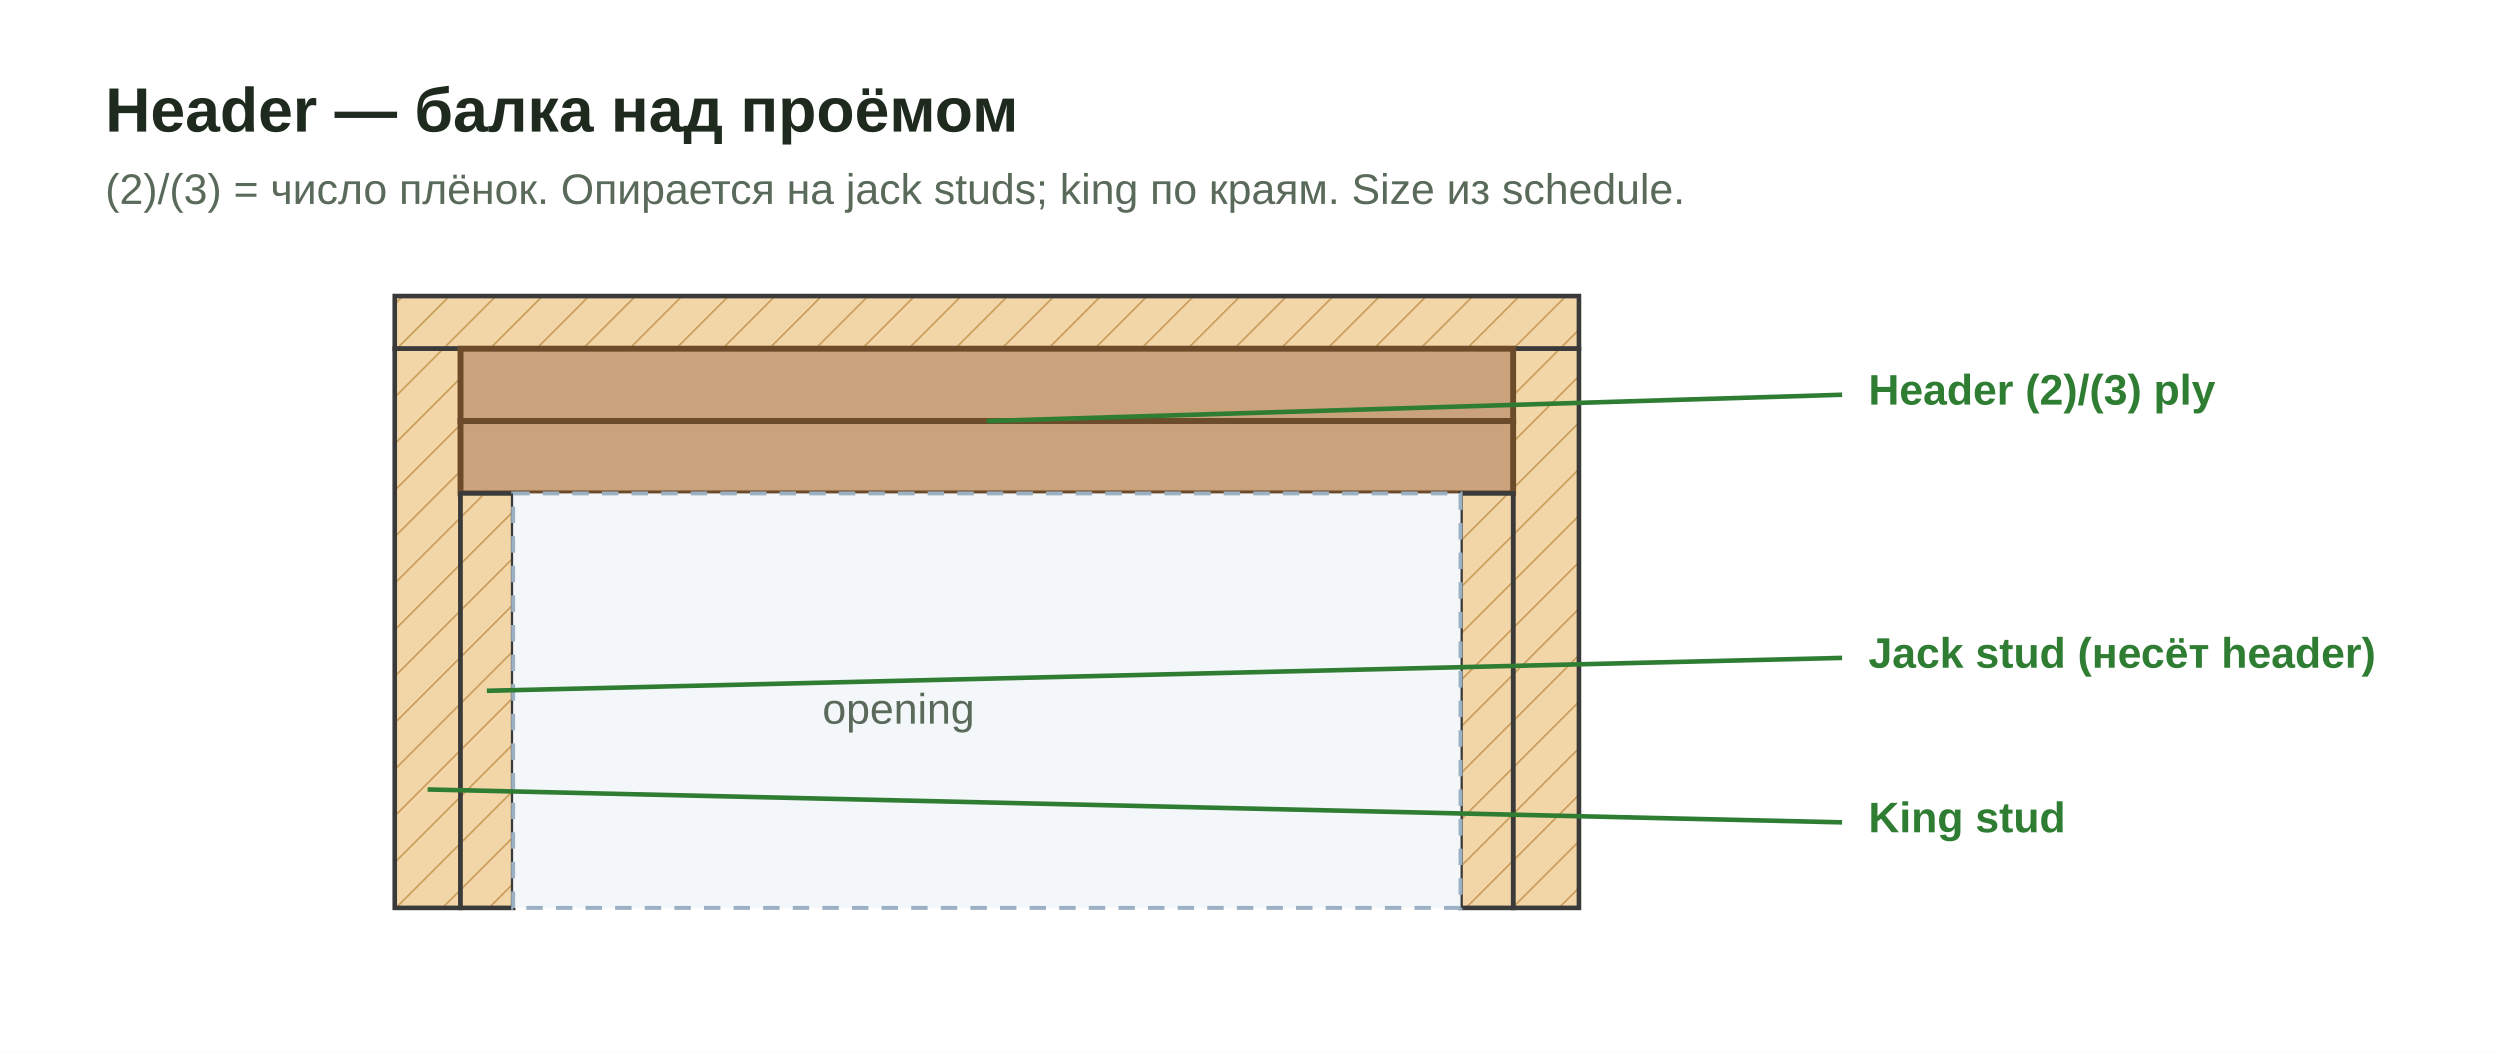
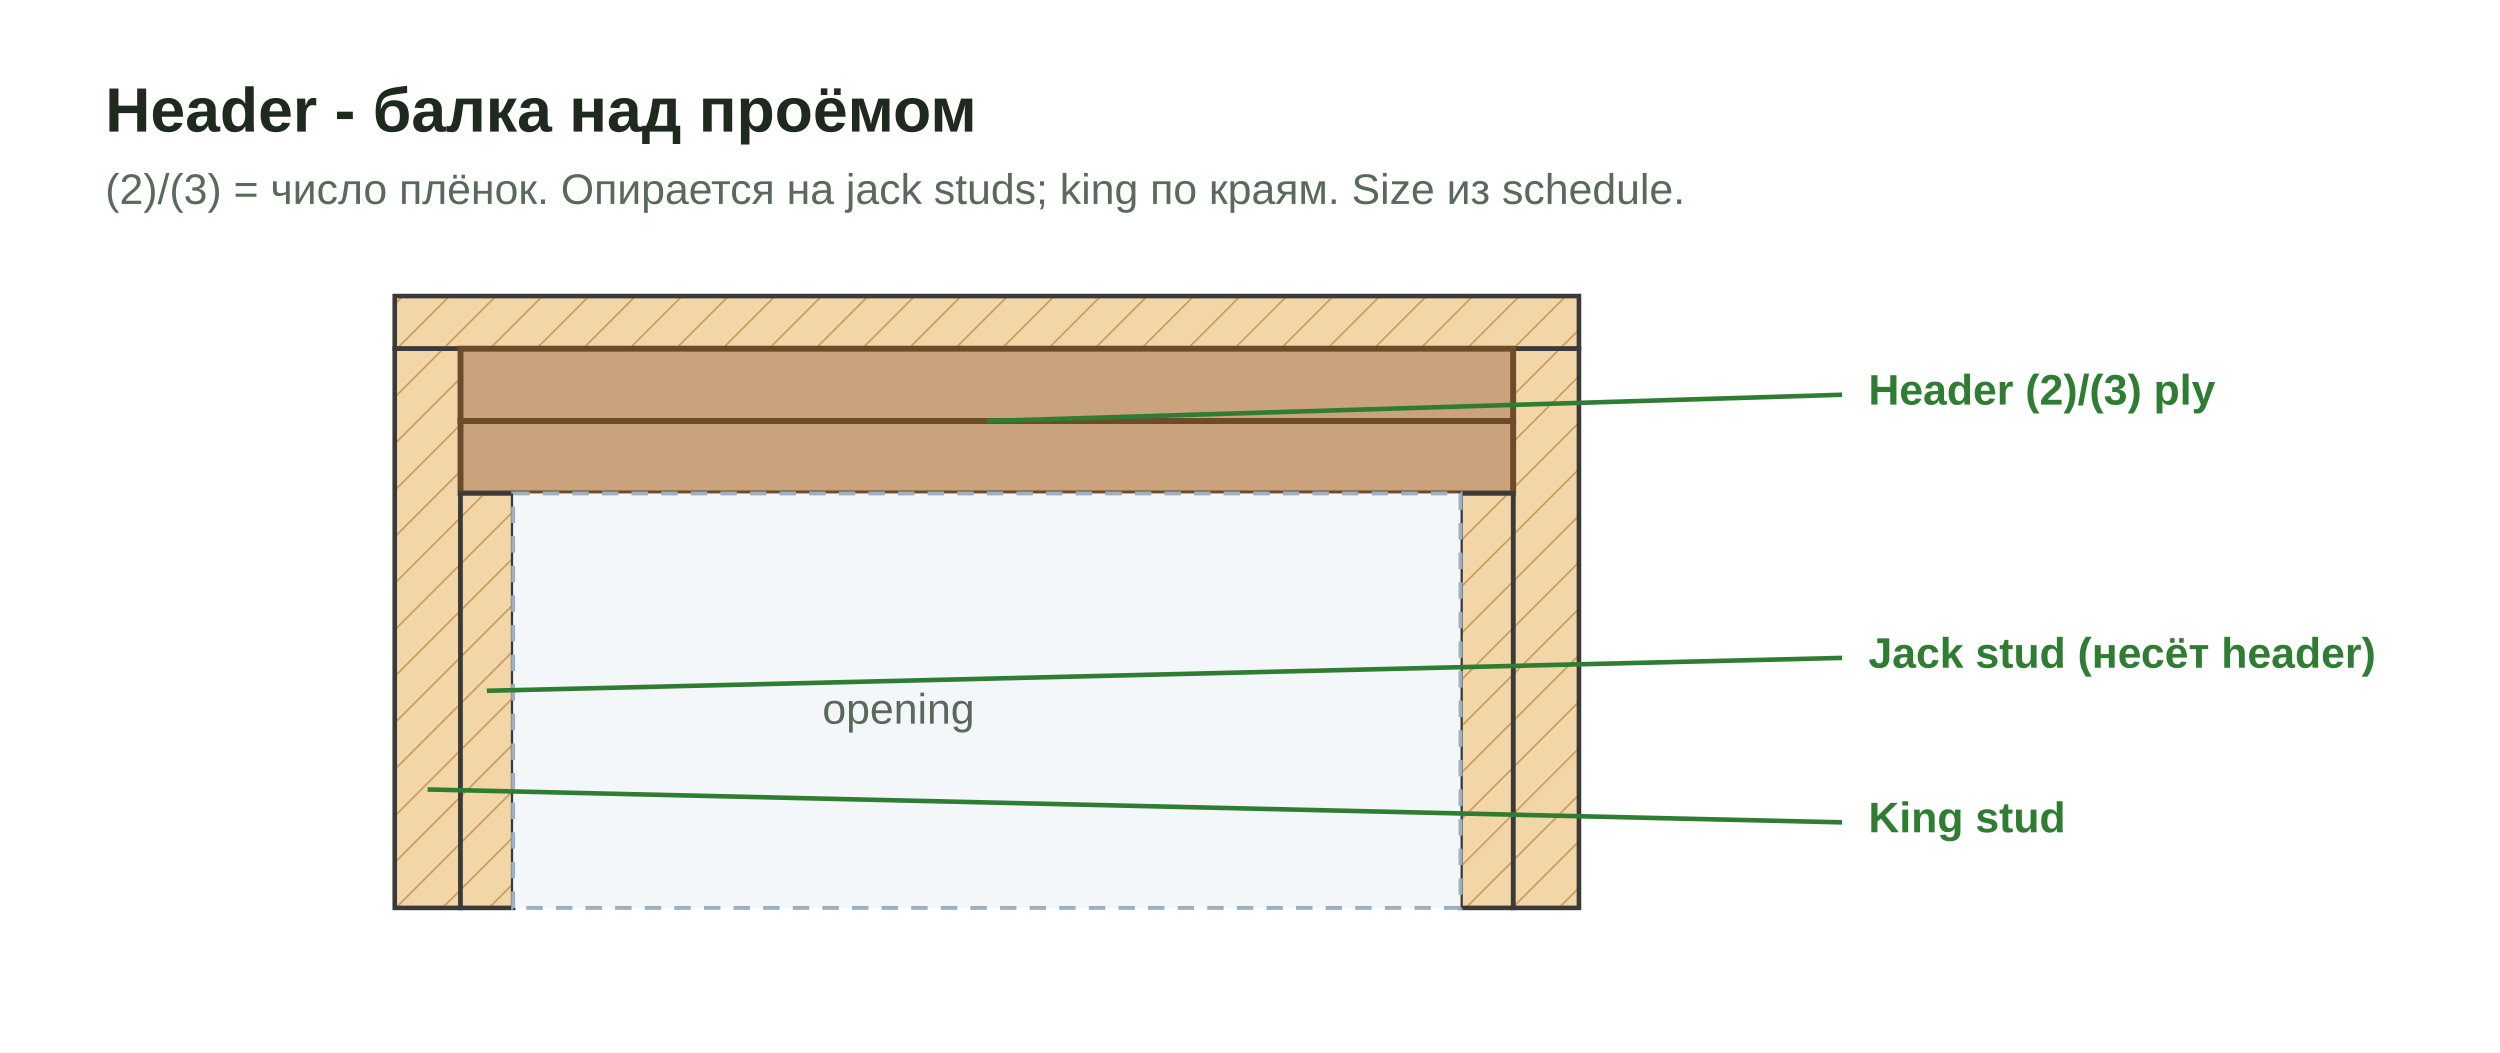
<svg xmlns="http://www.w3.org/2000/svg" viewBox="0 0 760 320" role="img" aria-labelledby="t">
  <defs>
    <pattern id="w" width="10" height="10" patternUnits="userSpaceOnUse" patternTransform="rotate(45)">
      <rect width="10" height="10" fill="#f2d6a8" />
      <line x1="0" y1="0" x2="0" y2="10" stroke="#c89b5a" stroke-width="1" />
    </pattern>
    <style>.t{font:700 19px "Segoe UI",Arial,sans-serif;fill:#1f2a1f}.s{font:400 13px "Segoe UI",Arial,sans-serif;fill:#5a6a5a}.l{font:600 13px "Segoe UI",Arial,sans-serif;fill:#2e7d32}.m{stroke:#3a3a3a;stroke-width:1.4;fill:url(#w)}</style>
  </defs>
  <rect width="760" height="320" fill="#fff" />
-   <text class="t" x="32" y="40">Header — балка над проёмом</text>
+   <text class="t" x="32" y="40">Header - балка над проёмом</text>
  <text class="s" x="32" y="62">(2)/(3) = число плёнок. Опирается на jack studs; king по краям. Size из schedule.</text>
  <rect x="120" y="90" width="360" height="16" class="m" />
  <rect x="120" y="106" width="20" height="170" class="m" />
  <rect x="460" y="106" width="20" height="170" class="m" />
  <rect x="140" y="106" width="320" height="22" fill="#caa27b" stroke="#6c4b2a" stroke-width="1.8" />
  <rect x="140" y="128" width="320" height="22" fill="#caa27b" stroke="#6c4b2a" stroke-width="1.8" />
  <rect x="140" y="150" width="16" height="126" class="m" />
  <rect x="444" y="150" width="16" height="126" class="m" />
  <rect x="156" y="150" width="288" height="126" fill="#f4f7fa" stroke="#9bb0c2" stroke-width="1.2" stroke-dasharray="5 4" />
  <text class="s" x="250" y="220">opening</text>
  <line x1="300" y1="128" x2="560" y2="120" stroke="#2e7d32" stroke-width="1.4" />
  <text class="l" x="568" y="123">Header (2)/(3) ply</text>
  <line x1="148" y1="210" x2="560" y2="200" stroke="#2e7d32" stroke-width="1.4" />
  <text class="l" x="568" y="203">Jack stud (несёт header)</text>
  <line x1="130" y1="240" x2="560" y2="250" stroke="#2e7d32" stroke-width="1.4" />
  <text class="l" x="568" y="253">King stud</text>
</svg>
